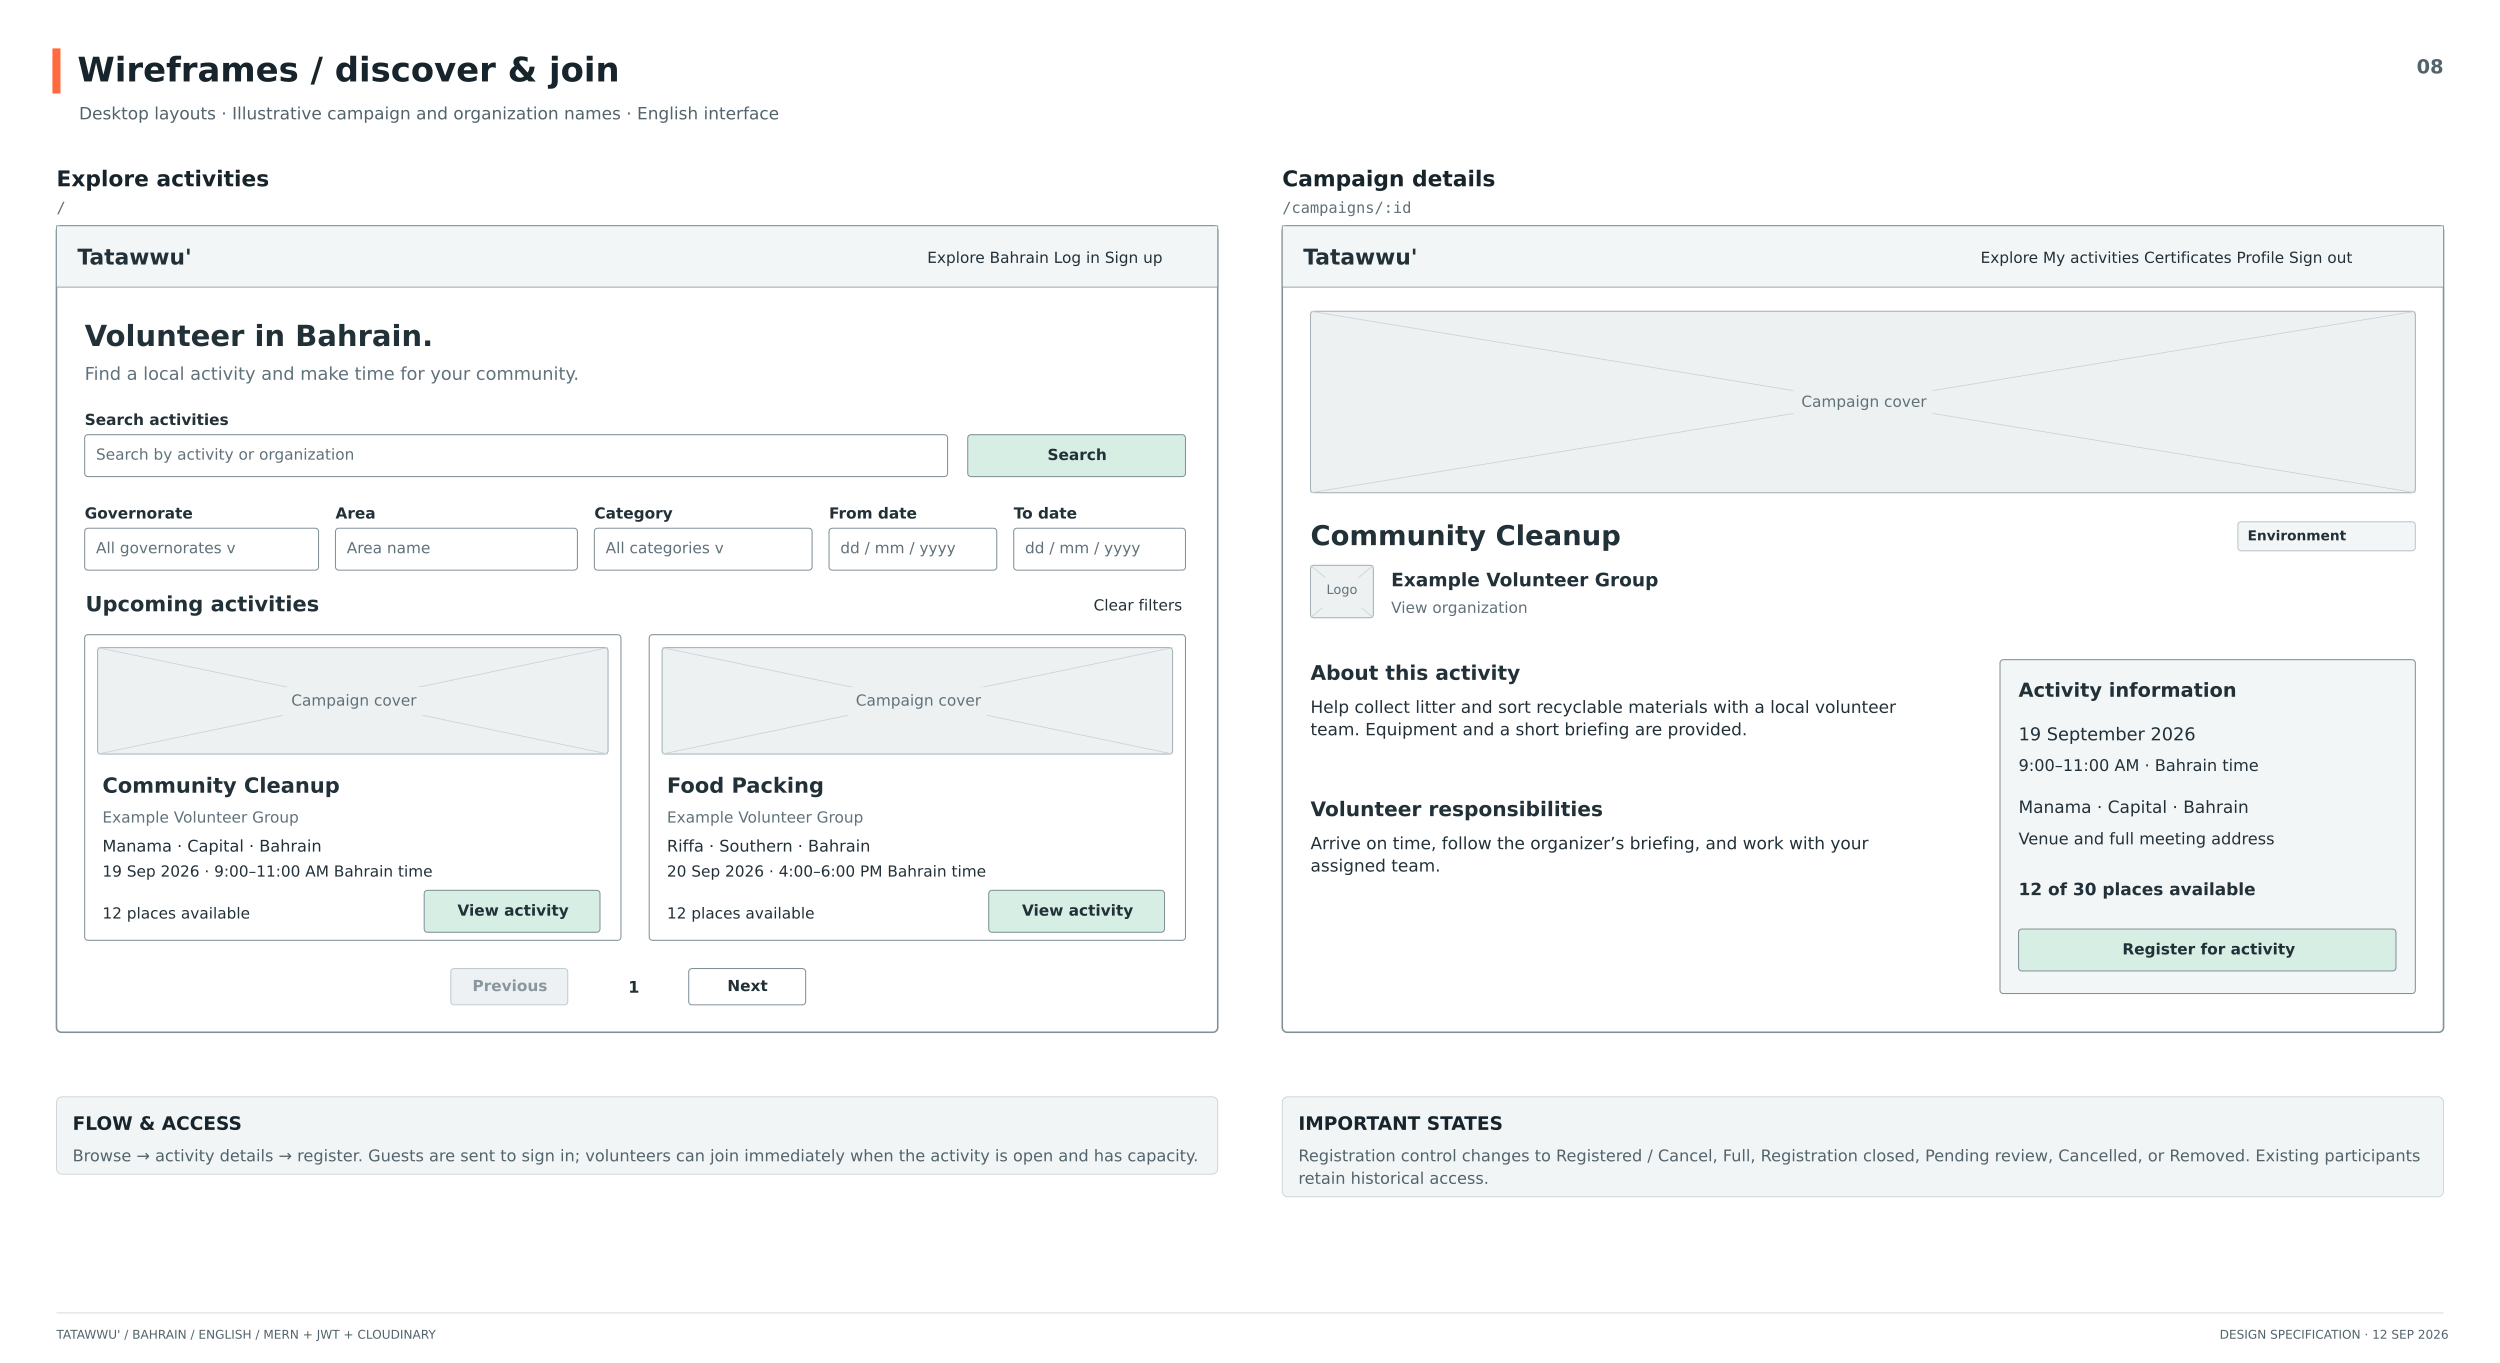
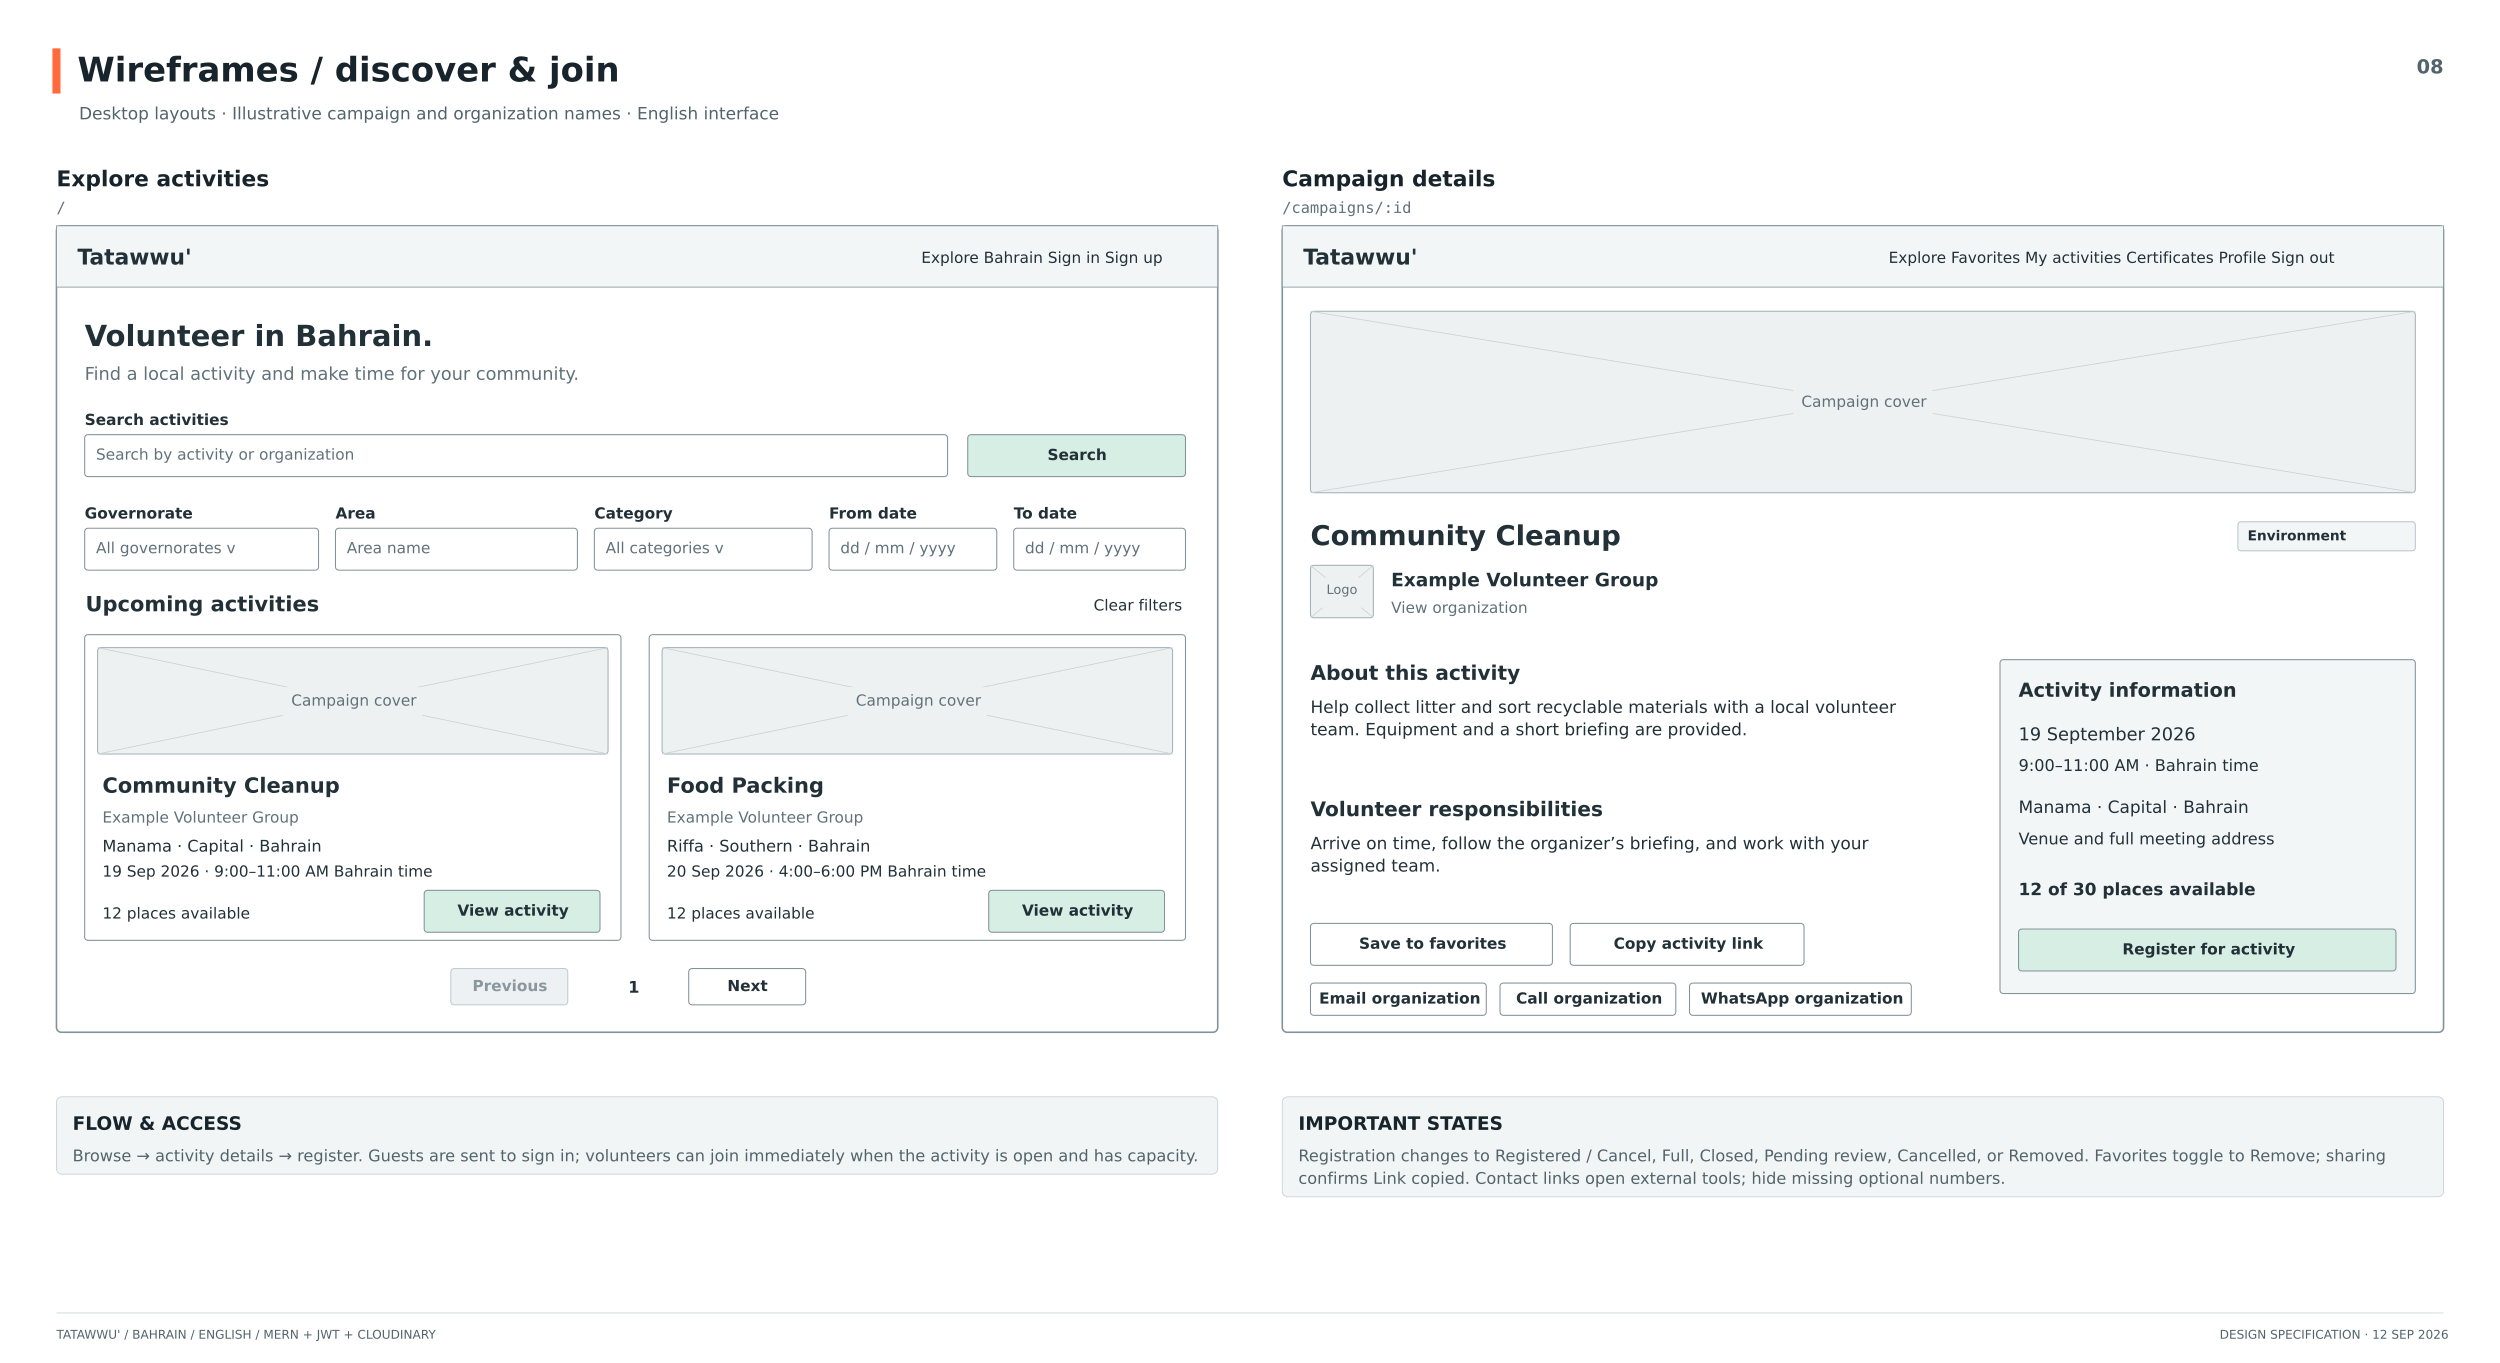
<svg xmlns="http://www.w3.org/2000/svg" width="3100" height="1690" viewBox="0 0 3100 1690">
  <rect width="100%" height="100%" fill="#ffffff" />
  <rect x="65" y="60" width="10" height="56" rx="0" fill="#ff6b3d" stroke="none" stroke-width="1" />
  <text x="96.00" y="101.00" font-family="DejaVu Sans, Arial, sans-serif" font-size="42" font-weight="700" fill="#17242b">Wireframes / discover &amp; join</text>
  <text x="98.00" y="148.00" font-family="DejaVu Sans, Arial, sans-serif" font-size="21" font-weight="400" fill="#52636b">Desktop layouts · Illustrative campaign and organization names · English interface</text>
  <text x="2996.60" y="91.00" font-family="DejaVu Sans, Arial, sans-serif" font-size="24" font-weight="700" fill="#52636b">08</text>
  <polyline points="70,1628 3030,1628" fill="none" stroke="#c8d2d7" stroke-width="1" stroke-linejoin="round" />
  <text x="70.00" y="1660.00" font-family="DejaVu Sans, Arial, sans-serif" font-size="15" font-weight="400" fill="#52636b">TATAWWU'  /  BAHRAIN  /  ENGLISH  /  MERN + JWT + CLOUDINARY</text>
  <text x="2752.36" y="1660.00" font-family="DejaVu Sans, Arial, sans-serif" font-size="15" font-weight="400" fill="#52636b">DESIGN SPECIFICATION · 12 SEP 2026</text>
  <text x="70.00" y="231.00" font-family="DejaVu Sans, Arial, sans-serif" font-size="27" font-weight="700" fill="#17242b">Explore activities</text>
  <text x="70.00" y="264.00" font-family="DejaVu Sans Mono, monospace" font-size="19" font-weight="400" fill="#60717a">/</text>
  <rect x="70" y="280" width="1440" height="1000" rx="6" fill="#ffffff" stroke="#829299" stroke-width="2" />
  <rect x="70" y="280" width="1440" height="76" rx="0" fill="#f3f6f7" stroke="#829299" stroke-width="1" />
  <text x="96.00" y="328.00" font-family="DejaVu Sans, Arial, sans-serif" font-size="27" font-weight="700" fill="#223038">Tatawwu'</text>
-   <text x="1149.76" y="326.00" font-family="DejaVu Sans, Arial, sans-serif" font-size="19" font-weight="400" fill="#223038">Explore Bahrain     Log in     Sign up</text>
+   <text x="1142.38" y="326.00" font-family="DejaVu Sans, Arial, sans-serif" font-size="19" font-weight="400" fill="#223038">Explore Bahrain     Sign in     Sign up</text>
  <text x="105.00" y="429.00" font-family="DejaVu Sans, Arial, sans-serif" font-size="36" font-weight="700" fill="#223038">Volunteer in Bahrain.</text>
  <text x="105.00" y="471.00" font-family="DejaVu Sans, Arial, sans-serif" font-size="22" font-weight="400" fill="#60717a">Find a local activity and make time for your community.</text>
  <text x="105.00" y="527.00" font-family="DejaVu Sans, Arial, sans-serif" font-size="19" font-weight="700" fill="#223038">Search activities</text>
  <rect x="105" y="539" width="1070" height="52" rx="4" fill="#ffffff" stroke="#829299" stroke-width="1.3" />
  <text x="119.00" y="570.00" font-family="DejaVu Sans, Arial, sans-serif" font-size="19" font-weight="400" fill="#60717a">Search by activity or organization</text>
  <rect x="1200" y="539" width="270" height="52" rx="4" fill="#d6eee3" stroke="#829299" stroke-width="1.3" />
  <text x="1298.87" y="570.46" font-family="DejaVu Sans, Arial, sans-serif" font-size="19" font-weight="700" fill="#223038">Search</text>
  <text x="105.00" y="643.00" font-family="DejaVu Sans, Arial, sans-serif" font-size="19" font-weight="700" fill="#223038">Governorate</text>
  <rect x="105" y="655" width="290" height="52" rx="4" fill="#ffffff" stroke="#829299" stroke-width="1.3" />
  <text x="119.00" y="686.00" font-family="DejaVu Sans, Arial, sans-serif" font-size="19" font-weight="400" fill="#60717a">All governorates v</text>
  <text x="416.00" y="643.00" font-family="DejaVu Sans, Arial, sans-serif" font-size="19" font-weight="700" fill="#223038">Area</text>
  <rect x="416" y="655" width="300" height="52" rx="4" fill="#ffffff" stroke="#829299" stroke-width="1.3" />
  <text x="430.00" y="686.00" font-family="DejaVu Sans, Arial, sans-serif" font-size="19" font-weight="400" fill="#60717a">Area name</text>
  <text x="737.00" y="643.00" font-family="DejaVu Sans, Arial, sans-serif" font-size="19" font-weight="700" fill="#223038">Category</text>
  <rect x="737" y="655" width="270" height="52" rx="4" fill="#ffffff" stroke="#829299" stroke-width="1.3" />
  <text x="751.00" y="686.00" font-family="DejaVu Sans, Arial, sans-serif" font-size="19" font-weight="400" fill="#60717a">All categories v</text>
  <text x="1028.00" y="643.00" font-family="DejaVu Sans, Arial, sans-serif" font-size="19" font-weight="700" fill="#223038">From date</text>
  <rect x="1028" y="655" width="208" height="52" rx="4" fill="#ffffff" stroke="#829299" stroke-width="1.3" />
  <text x="1042.00" y="686.00" font-family="DejaVu Sans, Arial, sans-serif" font-size="19" font-weight="400" fill="#60717a">dd / mm / yyyy</text>
  <text x="1257.00" y="643.00" font-family="DejaVu Sans, Arial, sans-serif" font-size="19" font-weight="700" fill="#223038">To date</text>
  <rect x="1257" y="655" width="213" height="52" rx="4" fill="#ffffff" stroke="#829299" stroke-width="1.3" />
  <text x="1271.00" y="686.00" font-family="DejaVu Sans, Arial, sans-serif" font-size="19" font-weight="400" fill="#60717a">dd / mm / yyyy</text>
  <text x="106.00" y="758.00" font-family="DejaVu Sans, Arial, sans-serif" font-size="26" font-weight="700" fill="#223038">Upcoming activities</text>
  <text x="1356.07" y="757.00" font-family="DejaVu Sans, Arial, sans-serif" font-size="19" font-weight="400" fill="#223038">Clear filters</text>
  <rect x="105" y="787" width="665" height="379" rx="4" fill="#ffffff" stroke="#829299" stroke-width="1.3" />
  <rect x="121" y="803" width="633" height="132" rx="4" fill="#edf1f2" stroke="#a4b1b7" stroke-width="1.3" />
  <polyline points="121,803 754,935" fill="none" stroke="#c9d2d6" stroke-width="1" stroke-linejoin="round" />
  <polyline points="754,803 121,935" fill="none" stroke="#c9d2d6" stroke-width="1" stroke-linejoin="round" />
  <rect x="351.172" y="852.0" width="172.656" height="37" rx="0" fill="#edf1f2" stroke="none" stroke-width="1" />
  <text x="361.17" y="875.00" font-family="DejaVu Sans, Arial, sans-serif" font-size="19" font-weight="400" fill="#60717a">Campaign cover</text>
  <text x="127.00" y="983.00" font-family="DejaVu Sans, Arial, sans-serif" font-size="26" font-weight="700" fill="#223038">Community Cleanup</text>
  <text x="127.00" y="1020.00" font-family="DejaVu Sans, Arial, sans-serif" font-size="19" font-weight="400" fill="#60717a">Example Volunteer Group</text>
  <text x="127.00" y="1056.00" font-family="DejaVu Sans, Arial, sans-serif" font-size="20" font-weight="400" fill="#223038">Manama · Capital · Bahrain</text>
  <text x="127.00" y="1087.00" font-family="DejaVu Sans, Arial, sans-serif" font-size="19" font-weight="400" fill="#223038">19 Sep 2026 · 9:00–11:00 AM Bahrain time</text>
  <text x="127.00" y="1139.00" font-family="DejaVu Sans, Arial, sans-serif" font-size="19" font-weight="400" fill="#223038">12 places available</text>
  <rect x="526" y="1104" width="218" height="52" rx="4" fill="#d6eee3" stroke="#829299" stroke-width="1.3" />
  <text x="567.22" y="1135.46" font-family="DejaVu Sans, Arial, sans-serif" font-size="19" font-weight="700" fill="#223038">View activity</text>
  <rect x="805" y="787" width="665" height="379" rx="4" fill="#ffffff" stroke="#829299" stroke-width="1.3" />
  <rect x="821" y="803" width="633" height="132" rx="4" fill="#edf1f2" stroke="#a4b1b7" stroke-width="1.3" />
  <polyline points="821,803 1454,935" fill="none" stroke="#c9d2d6" stroke-width="1" stroke-linejoin="round" />
  <polyline points="1454,803 821,935" fill="none" stroke="#c9d2d6" stroke-width="1" stroke-linejoin="round" />
  <rect x="1051.172" y="852.0" width="172.656" height="37" rx="0" fill="#edf1f2" stroke="none" stroke-width="1" />
  <text x="1061.17" y="875.00" font-family="DejaVu Sans, Arial, sans-serif" font-size="19" font-weight="400" fill="#60717a">Campaign cover</text>
  <text x="827.00" y="983.00" font-family="DejaVu Sans, Arial, sans-serif" font-size="26" font-weight="700" fill="#223038">Food Packing</text>
  <text x="827.00" y="1020.00" font-family="DejaVu Sans, Arial, sans-serif" font-size="19" font-weight="400" fill="#60717a">Example Volunteer Group</text>
  <text x="827.00" y="1056.00" font-family="DejaVu Sans, Arial, sans-serif" font-size="20" font-weight="400" fill="#223038">Riffa · Southern · Bahrain</text>
  <text x="827.00" y="1087.00" font-family="DejaVu Sans, Arial, sans-serif" font-size="19" font-weight="400" fill="#223038">20 Sep 2026 · 4:00–6:00 PM Bahrain time</text>
  <text x="827.00" y="1139.00" font-family="DejaVu Sans, Arial, sans-serif" font-size="19" font-weight="400" fill="#223038">12 places available</text>
  <rect x="1226" y="1104" width="218" height="52" rx="4" fill="#d6eee3" stroke="#829299" stroke-width="1.3" />
  <text x="1267.22" y="1135.46" font-family="DejaVu Sans, Arial, sans-serif" font-size="19" font-weight="700" fill="#223038">View activity</text>
  <rect x="559" y="1201" width="145" height="45" rx="4" fill="#edf1f3" stroke="#c0cbd0" stroke-width="1.3" />
  <text x="585.83" y="1228.96" font-family="DejaVu Sans, Arial, sans-serif" font-size="19" font-weight="700" fill="#8a979e">Previous</text>
  <text x="779.00" y="1231.00" font-family="DejaVu Sans, Arial, sans-serif" font-size="20" font-weight="700" fill="#223038">1</text>
  <rect x="854" y="1201" width="145" height="45" rx="4" fill="#ffffff" stroke="#829299" stroke-width="1.3" />
  <text x="901.88" y="1228.96" font-family="DejaVu Sans, Arial, sans-serif" font-size="19" font-weight="700" fill="#223038">Next</text>
  <text x="1590.00" y="231.00" font-family="DejaVu Sans, Arial, sans-serif" font-size="27" font-weight="700" fill="#17242b">Campaign details</text>
  <text x="1590.00" y="264.00" font-family="DejaVu Sans Mono, monospace" font-size="19" font-weight="400" fill="#60717a">/campaigns/:id</text>
  <rect x="1590" y="280" width="1440" height="1000" rx="6" fill="#ffffff" stroke="#829299" stroke-width="2" />
  <rect x="1590" y="280" width="1440" height="76" rx="0" fill="#f3f6f7" stroke="#829299" stroke-width="1" />
  <text x="1616.00" y="328.00" font-family="DejaVu Sans, Arial, sans-serif" font-size="27" font-weight="700" fill="#223038">Tatawwu'</text>
-   <text x="2455.91" y="326.00" font-family="DejaVu Sans, Arial, sans-serif" font-size="19" font-weight="400" fill="#223038">Explore     My activities     Certificates     Profile     Sign out</text>
+   <text x="2341.88" y="326.00" font-family="DejaVu Sans, Arial, sans-serif" font-size="19" font-weight="400" fill="#223038">Explore     Favorites     My activities     Certificates     Profile     Sign out</text>
  <rect x="1625" y="386" width="1370" height="225" rx="4" fill="#edf1f2" stroke="#a4b1b7" stroke-width="1.3" />
  <polyline points="1625,386 2995,611" fill="none" stroke="#c9d2d6" stroke-width="1" stroke-linejoin="round" />
  <polyline points="2995,386 1625,611" fill="none" stroke="#c9d2d6" stroke-width="1" stroke-linejoin="round" />
  <rect x="2223.672" y="481.5" width="172.656" height="37" rx="0" fill="#edf1f2" stroke="none" stroke-width="1" />
  <text x="2233.67" y="504.50" font-family="DejaVu Sans, Arial, sans-serif" font-size="19" font-weight="400" fill="#60717a">Campaign cover</text>
  <text x="1625.00" y="676.00" font-family="DejaVu Sans, Arial, sans-serif" font-size="34" font-weight="700" fill="#223038">Community Cleanup</text>
  <rect x="2775" y="647" width="220" height="36" rx="4" fill="#f3f6f7" stroke="#b9c6cc" stroke-width="1.3" />
  <text x="2787.00" y="670.00" font-family="DejaVu Sans, Arial, sans-serif" font-size="17" font-weight="700" fill="#223038">Environment</text>
  <rect x="1625" y="701" width="78" height="65" rx="4" fill="#edf1f2" stroke="#a4b1b7" stroke-width="1.3" />
  <polyline points="1625,701 1703,766" fill="none" stroke="#c9d2d6" stroke-width="1" stroke-linejoin="round" />
  <polyline points="1703,701 1625,766" fill="none" stroke="#c9d2d6" stroke-width="1" stroke-linejoin="round" />
  <rect x="1634.812" y="716.5" width="58.375" height="37" rx="0" fill="#edf1f2" stroke="none" stroke-width="1" />
  <text x="1644.81" y="736.50" font-family="DejaVu Sans, Arial, sans-serif" font-size="16" font-weight="400" fill="#60717a">Logo</text>
  <text x="1725.00" y="727.00" font-family="DejaVu Sans, Arial, sans-serif" font-size="23" font-weight="700" fill="#223038">Example Volunteer Group</text>
  <text x="1725.00" y="760.00" font-family="DejaVu Sans, Arial, sans-serif" font-size="19" font-weight="400" fill="#60717a">View organization</text>
  <text x="1625.00" y="843.00" font-family="DejaVu Sans, Arial, sans-serif" font-size="25" font-weight="700" fill="#223038">About this activity</text>
  <text x="1625.00" y="884.00" font-family="DejaVu Sans, Arial, sans-serif" font-size="21" font-weight="400" fill="#223038">Help collect litter and sort recyclable materials with a local volunteer</text>
  <text x="1625.00" y="911.72" font-family="DejaVu Sans, Arial, sans-serif" font-size="21" font-weight="400" fill="#223038">team. Equipment and a short briefing are provided.</text>
  <text x="1625.00" y="1012.00" font-family="DejaVu Sans, Arial, sans-serif" font-size="25" font-weight="700" fill="#223038">Volunteer responsibilities</text>
  <text x="1625.00" y="1053.00" font-family="DejaVu Sans, Arial, sans-serif" font-size="21" font-weight="400" fill="#223038">Arrive on time, follow the organizer’s briefing, and work with your</text>
  <text x="1625.00" y="1080.72" font-family="DejaVu Sans, Arial, sans-serif" font-size="21" font-weight="400" fill="#223038">assigned team.</text>
+   <rect x="1625" y="1145" width="300" height="52" rx="4" fill="#ffffff" stroke="#829299" stroke-width="1.3" />
+   <text x="1685.19" y="1176.46" font-family="DejaVu Sans, Arial, sans-serif" font-size="19" font-weight="700" fill="#223038">Save to favorites</text>
+   <rect x="1947" y="1145" width="290" height="52" rx="4" fill="#ffffff" stroke="#829299" stroke-width="1.3" />
+   <text x="2000.91" y="1176.46" font-family="DejaVu Sans, Arial, sans-serif" font-size="19" font-weight="700" fill="#223038">Copy activity link</text>
+   <rect x="1625" y="1219" width="218" height="40" rx="4" fill="#ffffff" stroke="#829299" stroke-width="1.3" />
+   <text x="1635.67" y="1244.46" font-family="DejaVu Sans, Arial, sans-serif" font-size="19" font-weight="700" fill="#223038">Email organization</text>
+   <rect x="1860" y="1219" width="218" height="40" rx="4" fill="#ffffff" stroke="#829299" stroke-width="1.3" />
+   <text x="1879.92" y="1244.46" font-family="DejaVu Sans, Arial, sans-serif" font-size="19" font-weight="700" fill="#223038">Call organization</text>
+   <rect x="2095" y="1219" width="275" height="40" rx="4" fill="#ffffff" stroke="#829299" stroke-width="1.3" />
+   <text x="2109.11" y="1244.46" font-family="DejaVu Sans, Arial, sans-serif" font-size="19" font-weight="700" fill="#223038">WhatsApp organization</text>
  <rect x="2480" y="818" width="515" height="414" rx="4" fill="#f3f6f7" stroke="#829299" stroke-width="1.3" />
  <text x="2503.00" y="864.00" font-family="DejaVu Sans, Arial, sans-serif" font-size="24" font-weight="700" fill="#223038">Activity information</text>
  <text x="2503.00" y="918.00" font-family="DejaVu Sans, Arial, sans-serif" font-size="22" font-weight="400" fill="#223038">19 September 2026</text>
  <text x="2503.00" y="956.00" font-family="DejaVu Sans, Arial, sans-serif" font-size="20" font-weight="400" fill="#223038">9:00–11:00 AM · Bahrain time</text>
  <text x="2503.00" y="1008.00" font-family="DejaVu Sans, Arial, sans-serif" font-size="21" font-weight="400" fill="#223038">Manama · Capital · Bahrain</text>
  <text x="2503.00" y="1047.00" font-family="DejaVu Sans, Arial, sans-serif" font-size="20" font-weight="400" fill="#223038">Venue and full meeting address</text>
  <text x="2503.00" y="1110.00" font-family="DejaVu Sans, Arial, sans-serif" font-size="21" font-weight="700" fill="#223038">12 of 30 places available</text>
  <rect x="2503" y="1152" width="468" height="52" rx="4" fill="#d6eee3" stroke="#829299" stroke-width="1.3" />
  <text x="2631.76" y="1183.46" font-family="DejaVu Sans, Arial, sans-serif" font-size="19" font-weight="700" fill="#223038">Register for activity</text>
  <rect x="70" y="1360" width="1440" height="96.0" rx="7" fill="#f1f5f6" stroke="#c4cfd4" stroke-width="1" />
  <text x="90.00" y="1401.00" font-family="DejaVu Sans, Arial, sans-serif" font-size="23" font-weight="700" fill="#17242b">FLOW &amp; ACCESS</text>
  <text x="90.00" y="1440.00" font-family="DejaVu Sans, Arial, sans-serif" font-size="20" font-weight="400" fill="#52636b">Browse → activity details → register. Guests are sent to sign in; volunteers can join immediately when the activity is open and has capacity.</text>
  <rect x="1590" y="1360" width="1440" height="124.0" rx="7" fill="#f1f5f6" stroke="#c4cfd4" stroke-width="1" />
  <text x="1610.00" y="1401.00" font-family="DejaVu Sans, Arial, sans-serif" font-size="23" font-weight="700" fill="#17242b">IMPORTANT STATES</text>
-   <text x="1610.00" y="1440.00" font-family="DejaVu Sans, Arial, sans-serif" font-size="20" font-weight="400" fill="#52636b">Registration control changes to Registered / Cancel, Full, Registration closed, Pending review, Cancelled, or Removed. Existing participants</text>
-   <text x="1610.00" y="1468.00" font-family="DejaVu Sans, Arial, sans-serif" font-size="20" font-weight="400" fill="#52636b">retain historical access.</text>
+   <text x="1610.00" y="1440.00" font-family="DejaVu Sans, Arial, sans-serif" font-size="20" font-weight="400" fill="#52636b">Registration changes to Registered / Cancel, Full, Closed, Pending review, Cancelled, or Removed. Favorites toggle to Remove; sharing</text>
+   <text x="1610.00" y="1468.00" font-family="DejaVu Sans, Arial, sans-serif" font-size="20" font-weight="400" fill="#52636b">confirms Link copied. Contact links open external tools; hide missing optional numbers.</text>
</svg>
